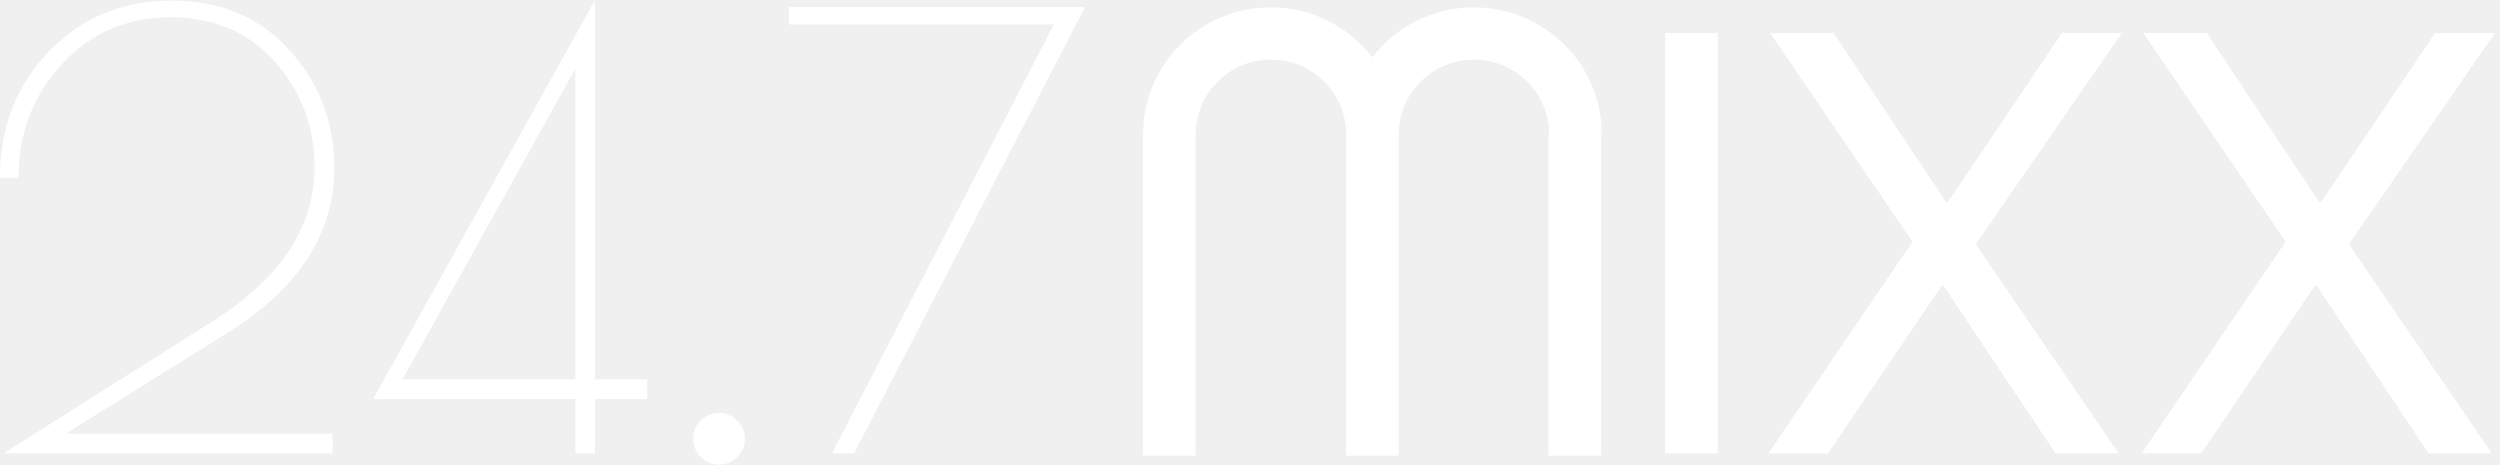
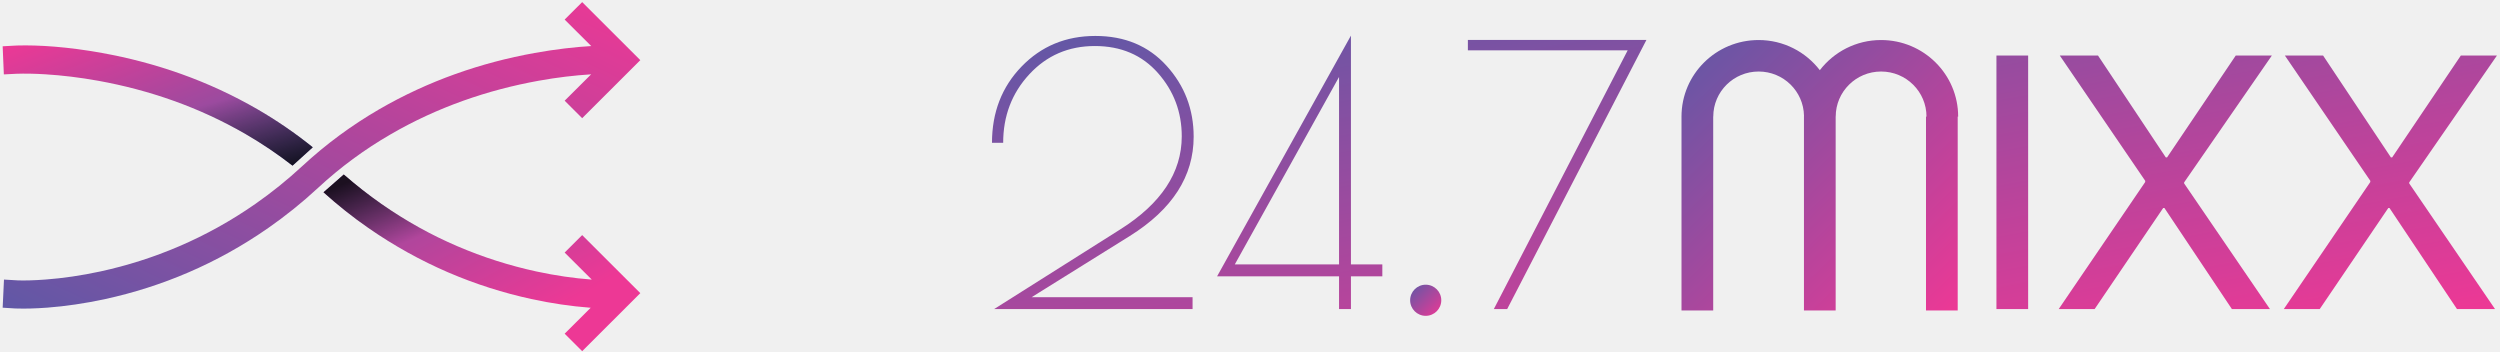
- <svg xmlns="http://www.w3.org/2000/svg" width="339px" height="63px" viewBox="0 0 339 63" version="1.1">
-   <defs />
+ <svg xmlns="http://www.w3.org/2000/svg" xmlns:xlink="http://www.w3.org/1999/xlink" width="562px" height="79px" viewBox="0 0 562 79" version="1.1">
+   <defs>
+     <linearGradient x1="100%" y1="100%" x2="0%" y2="0%" id="linearGradient-1">
+       <stop stop-color="#6058A6" offset="0%" />
+       <stop stop-color="#ED3895" offset="100%" />
+     </linearGradient>
+     <linearGradient x1="64.191%" y1="50%" x2="100%" y2="100%" id="linearGradient-2">
+       <stop stop-color="#000000" stop-opacity="0" offset="0%" />
+       <stop stop-color="#000000" stop-opacity="0.855" offset="100%" />
+     </linearGradient>
+     <path id="path-3" d="M3.663,16.583 C5.593,16.517 7.663,16.549 10.187,16.703 C13.88,16.934 17.87,17.396 22.079,18.156 C33.498,20.221 44.796,24.091 55.343,30.212 C58.96,32.312 62.442,34.653 65.76,37.236 L70.311,33.114 C66.376,29.938 62.222,27.092 57.891,24.574 C46.79,18.133 34.921,14.067 22.952,11.911 C15.203,10.505 8.646,10.097 3.927,10.229 C3.675,10.24 3.496,10.251 3.387,10.251 L0.599,10.406 L0.863,16.726 L3.663,16.583" />
+     <linearGradient x1="0%" y1="-49.7%" x2="100%" y2="50%" id="linearGradient-4">
+       <stop stop-color="#6058A6" offset="0%" />
+       <stop stop-color="#ED3895" offset="100%" />
+     </linearGradient>
+     <linearGradient x1="27.104%" y1="37.554%" x2="4.372%" y2="6.537%" id="linearGradient-5">
+       <stop stop-color="#000000" stop-opacity="0" offset="0%" />
+       <stop stop-color="#000000" stop-opacity="0.8" offset="100%" />
+     </linearGradient>
+     <path id="path-6" d="M130.873,52.849 L126.933,56.777 L133.03,62.848 C132.971,62.843 132.92,62.842 132.86,62.837 C129.026,62.55 124.881,61.956 120.505,61.01 C108.582,58.405 96.764,53.538 85.743,45.853 C82.834,43.821 80.012,41.612 77.278,39.226 L72.724,43.227 C75.966,46.15 79.327,48.821 82.811,51.241 C94.45,59.351 106.893,64.485 119.447,67.221 C124.055,68.222 128.431,68.847 132.474,69.157 C132.585,69.166 132.687,69.172 132.795,69.179 L126.933,75.015 L130.873,78.943 L143.942,65.898 L130.873,52.849" />
+     <linearGradient x1="0%" y1="100%" x2="100%" y2="0%" id="linearGradient-7">
+       <stop stop-color="#6058A6" offset="0%" />
+       <stop stop-color="#ED3895" offset="100%" />
+     </linearGradient>
+     <path id="path-8" d="M130.873,0.473 L126.933,4.401 L132.91,10.353 C129.211,10.571 124.927,11.053 120.174,11.911 C108.205,14.067 96.346,18.133 85.235,24.574 C79.073,28.156 73.278,32.399 67.942,37.346 C64.559,40.477 61.042,43.304 57.383,45.853 C46.362,53.538 34.545,58.405 22.621,61.01 C18.245,61.956 14.1,62.55 10.277,62.837 C7.686,63.034 5.582,63.079 4.049,63.034 C3.861,63.023 3.739,63.023 3.686,63.011 L0.895,62.848 L0.599,69.168 L3.387,69.342 C3.485,69.342 3.652,69.354 3.895,69.354 C5.593,69.41 7.872,69.365 10.65,69.157 C14.695,68.847 19.071,68.222 23.679,67.221 C36.233,64.485 48.676,59.351 60.315,51.241 C64.183,48.545 67.908,45.557 71.48,42.248 C76.505,37.588 81.962,33.587 87.791,30.212 C98.33,24.089 109.639,20.221 121.055,18.156 C125.235,17.399 129.205,16.94 132.89,16.708 L126.933,22.639 L130.873,26.567 L143.942,13.521 L130.873,0.473" />
+     <linearGradient x1="0%" y1="0%" x2="100%" y2="100%" id="linearGradient-10">
+       <stop stop-color="#6058A6" offset="0%" />
+       <stop stop-color="#ED3895" offset="100%" />
+     </linearGradient>
+   </defs>
  <g id="icon" stroke="none" stroke-width="1" fill="none" fill-rule="evenodd">
-     <g id="Artboard-10" transform="translate(-279, -44)" fill="#FFFFFF">
-       <g id="Fill-1-+-Fill-3-+-Oval-1" transform="translate(279, 44)">
-         <path d="M309.844,32.918 L309.844,32.641 L290.638,4.483 L299.23,4.483 L314.477,27.388 L314.755,27.388 L330.198,4.483 L338.314,4.483 L318.594,32.997 L318.594,33.233 L337.879,61.473 L329.327,61.473 L314.159,38.763 L313.884,38.763 L298.479,61.473 L290.401,61.473 L309.844,32.918 Z M259.242,32.918 L259.242,32.641 L240.038,4.483 L248.631,4.483 L263.875,27.388 L264.153,27.388 L279.596,4.483 L287.715,4.483 L267.995,32.997 L267.995,33.233 L287.28,61.473 L278.725,61.473 L263.56,38.763 L263.282,38.763 L247.877,61.473 L239.799,61.473 L259.242,32.918 Z M225.799,4.483 L232.927,4.483 L232.927,61.473 L225.799,61.473 L225.799,4.483 Z M106.977,0.971 L147.121,0.971 L115.816,61.473 L112.816,61.473 L142.904,3.316 L106.977,3.316 L106.977,0.971 Z M78.018,51.443 L78.018,9.302 L54.58,51.443 L78.018,51.443 Z M78.018,61.473 L78.018,54.113 L50.605,54.113 L80.692,0 L80.692,51.443 L87.749,51.443 L87.749,54.113 L80.692,54.113 L80.692,61.473 L78.018,61.473 Z M42.658,22.648 C42.658,17.201 40.874,12.456 37.305,8.412 C33.736,4.368 29.006,2.348 23.112,2.348 C17.221,2.348 12.312,4.464 8.394,8.696 C4.473,12.928 2.514,18.065 2.514,24.103 L0,24.103 C0,17.256 2.217,11.54 6.65,6.957 C11.083,2.374 16.611,0.081 23.234,0.081 C29.858,0.081 35.197,2.319 39.252,6.795 C43.306,11.27 45.335,16.583 45.335,22.729 C45.335,31.625 40.548,39.068 30.98,45.052 L8.92,58.803 L45.091,58.803 L45.091,61.473 L0.486,61.473 L28.789,43.597 C38.034,37.773 42.658,30.79 42.658,22.648 L42.658,22.648 Z" id="Fill-1" />
-         <path d="M217.194,18.208 C217.194,8.703 209.434,1 199.861,1 C194.242,1 189.264,3.665 186.097,7.778 C182.93,3.665 177.952,1 172.333,1 C162.76,1 155,8.703 155,18.208 L155,61.788 L162.128,61.788 L162.128,18.208 L162.143,18.208 C162.143,12.614 166.709,8.078 172.345,8.078 C177.914,8.078 182.432,12.511 182.538,18.015 C182.538,18.079 182.528,18.144 182.528,18.208 L182.528,61.788 L189.657,61.788 L189.657,18.208 L189.666,18.208 L189.669,18.208 C189.669,12.614 194.237,8.078 199.873,8.078 C205.507,8.078 210.075,12.614 210.075,18.208 L209.965,18.208 L209.965,61.788 L217.091,61.788 L217.091,18.208 L217.194,18.208 Z" id="Fill-3" />
-         <ellipse id="Oval-1" cx="97.5" cy="59.5" rx="3.5" ry="3.5" />
+     <g id="Artboard-10" transform="translate(-88, -36)">
+       <g id="logo-+-Fill-1-+-Fill-3-+-Oval-1" transform="translate(88, 36)">
+         <g id="logo">
+           <g id="Clip-2">
+             <use fill="url(#linearGradient-1)" xlink:href="#path-3" />
+             <use fill="url(#linearGradient-2)" xlink:href="#path-3" />
+           </g>
+           <g id="Clip-8">
+             <use fill="url(#linearGradient-4)" xlink:href="#path-6" />
+             <use fill="url(#linearGradient-5)" xlink:href="#path-6" />
+           </g>
+           <mask id="mask-9" fill="white">
+             <use xlink:href="#path-8" />
+           </mask>
+           <use id="Clip-5" fill="url(#linearGradient-7)" xlink:href="#path-8" />
+         </g>
+         <g id="Fill-1-+-Fill-3-+-Oval-1" transform="translate(223, 8)" fill="url(#linearGradient-10)">
+           <path d="M309.844,32.918 L309.844,32.641 L290.638,4.483 L299.23,4.483 L314.477,27.388 L314.755,27.388 L330.198,4.483 L338.314,4.483 L318.594,32.997 L318.594,33.233 L337.879,61.473 L329.327,61.473 L314.159,38.763 L313.884,38.763 L298.479,61.473 L290.401,61.473 L309.844,32.918 Z M259.242,32.918 L259.242,32.641 L240.038,4.483 L248.631,4.483 L263.875,27.388 L264.153,27.388 L279.596,4.483 L287.715,4.483 L267.995,32.997 L267.995,33.233 L287.28,61.473 L278.725,61.473 L263.56,38.763 L263.282,38.763 L247.877,61.473 L239.799,61.473 L259.242,32.918 Z M225.799,4.483 L232.927,4.483 L232.927,61.473 L225.799,61.473 L225.799,4.483 Z M106.977,0.971 L147.121,0.971 L115.816,61.473 L112.816,61.473 L142.904,3.316 L106.977,3.316 L106.977,0.971 Z M78.018,51.443 L78.018,9.302 L54.58,51.443 L78.018,51.443 Z M78.018,61.473 L78.018,54.113 L50.605,54.113 L80.692,0 L80.692,51.443 L87.749,51.443 L87.749,54.113 L80.692,54.113 L80.692,61.473 L78.018,61.473 Z M42.658,22.648 C42.658,17.201 40.874,12.456 37.305,8.412 C33.736,4.368 29.006,2.348 23.112,2.348 C17.221,2.348 12.312,4.464 8.394,8.696 C4.473,12.928 2.514,18.065 2.514,24.103 L0,24.103 C0,17.256 2.217,11.54 6.65,6.957 C11.083,2.374 16.611,0.081 23.234,0.081 C29.858,0.081 35.197,2.319 39.252,6.795 C43.306,11.27 45.335,16.583 45.335,22.729 C45.335,31.625 40.548,39.068 30.98,45.052 L8.92,58.803 L45.091,58.803 L45.091,61.473 L0.486,61.473 L28.789,43.597 C38.034,37.773 42.658,30.79 42.658,22.648 L42.658,22.648 Z" id="Fill-1" />
+           <path d="M217.194,18.208 C217.194,8.703 209.434,1 199.861,1 C194.242,1 189.264,3.665 186.097,7.778 C182.93,3.665 177.952,1 172.333,1 C162.76,1 155,8.703 155,18.208 L155,61.788 L162.128,61.788 L162.128,18.208 L162.143,18.208 C162.143,12.614 166.709,8.078 172.345,8.078 C177.914,8.078 182.432,12.511 182.538,18.015 C182.538,18.079 182.528,18.144 182.528,18.208 L182.528,61.788 L189.657,61.788 L189.657,18.208 L189.666,18.208 L189.669,18.208 C189.669,12.614 194.237,8.078 199.873,8.078 C205.507,8.078 210.075,12.614 210.075,18.208 L209.965,18.208 L209.965,61.788 L217.091,61.788 L217.091,18.208 L217.194,18.208 Z" id="Fill-3" />
+           <ellipse id="Oval-1" cx="97.5" cy="59.5" rx="3.5" ry="3.5" />
+         </g>
      </g>
    </g>
  </g>
</svg>
